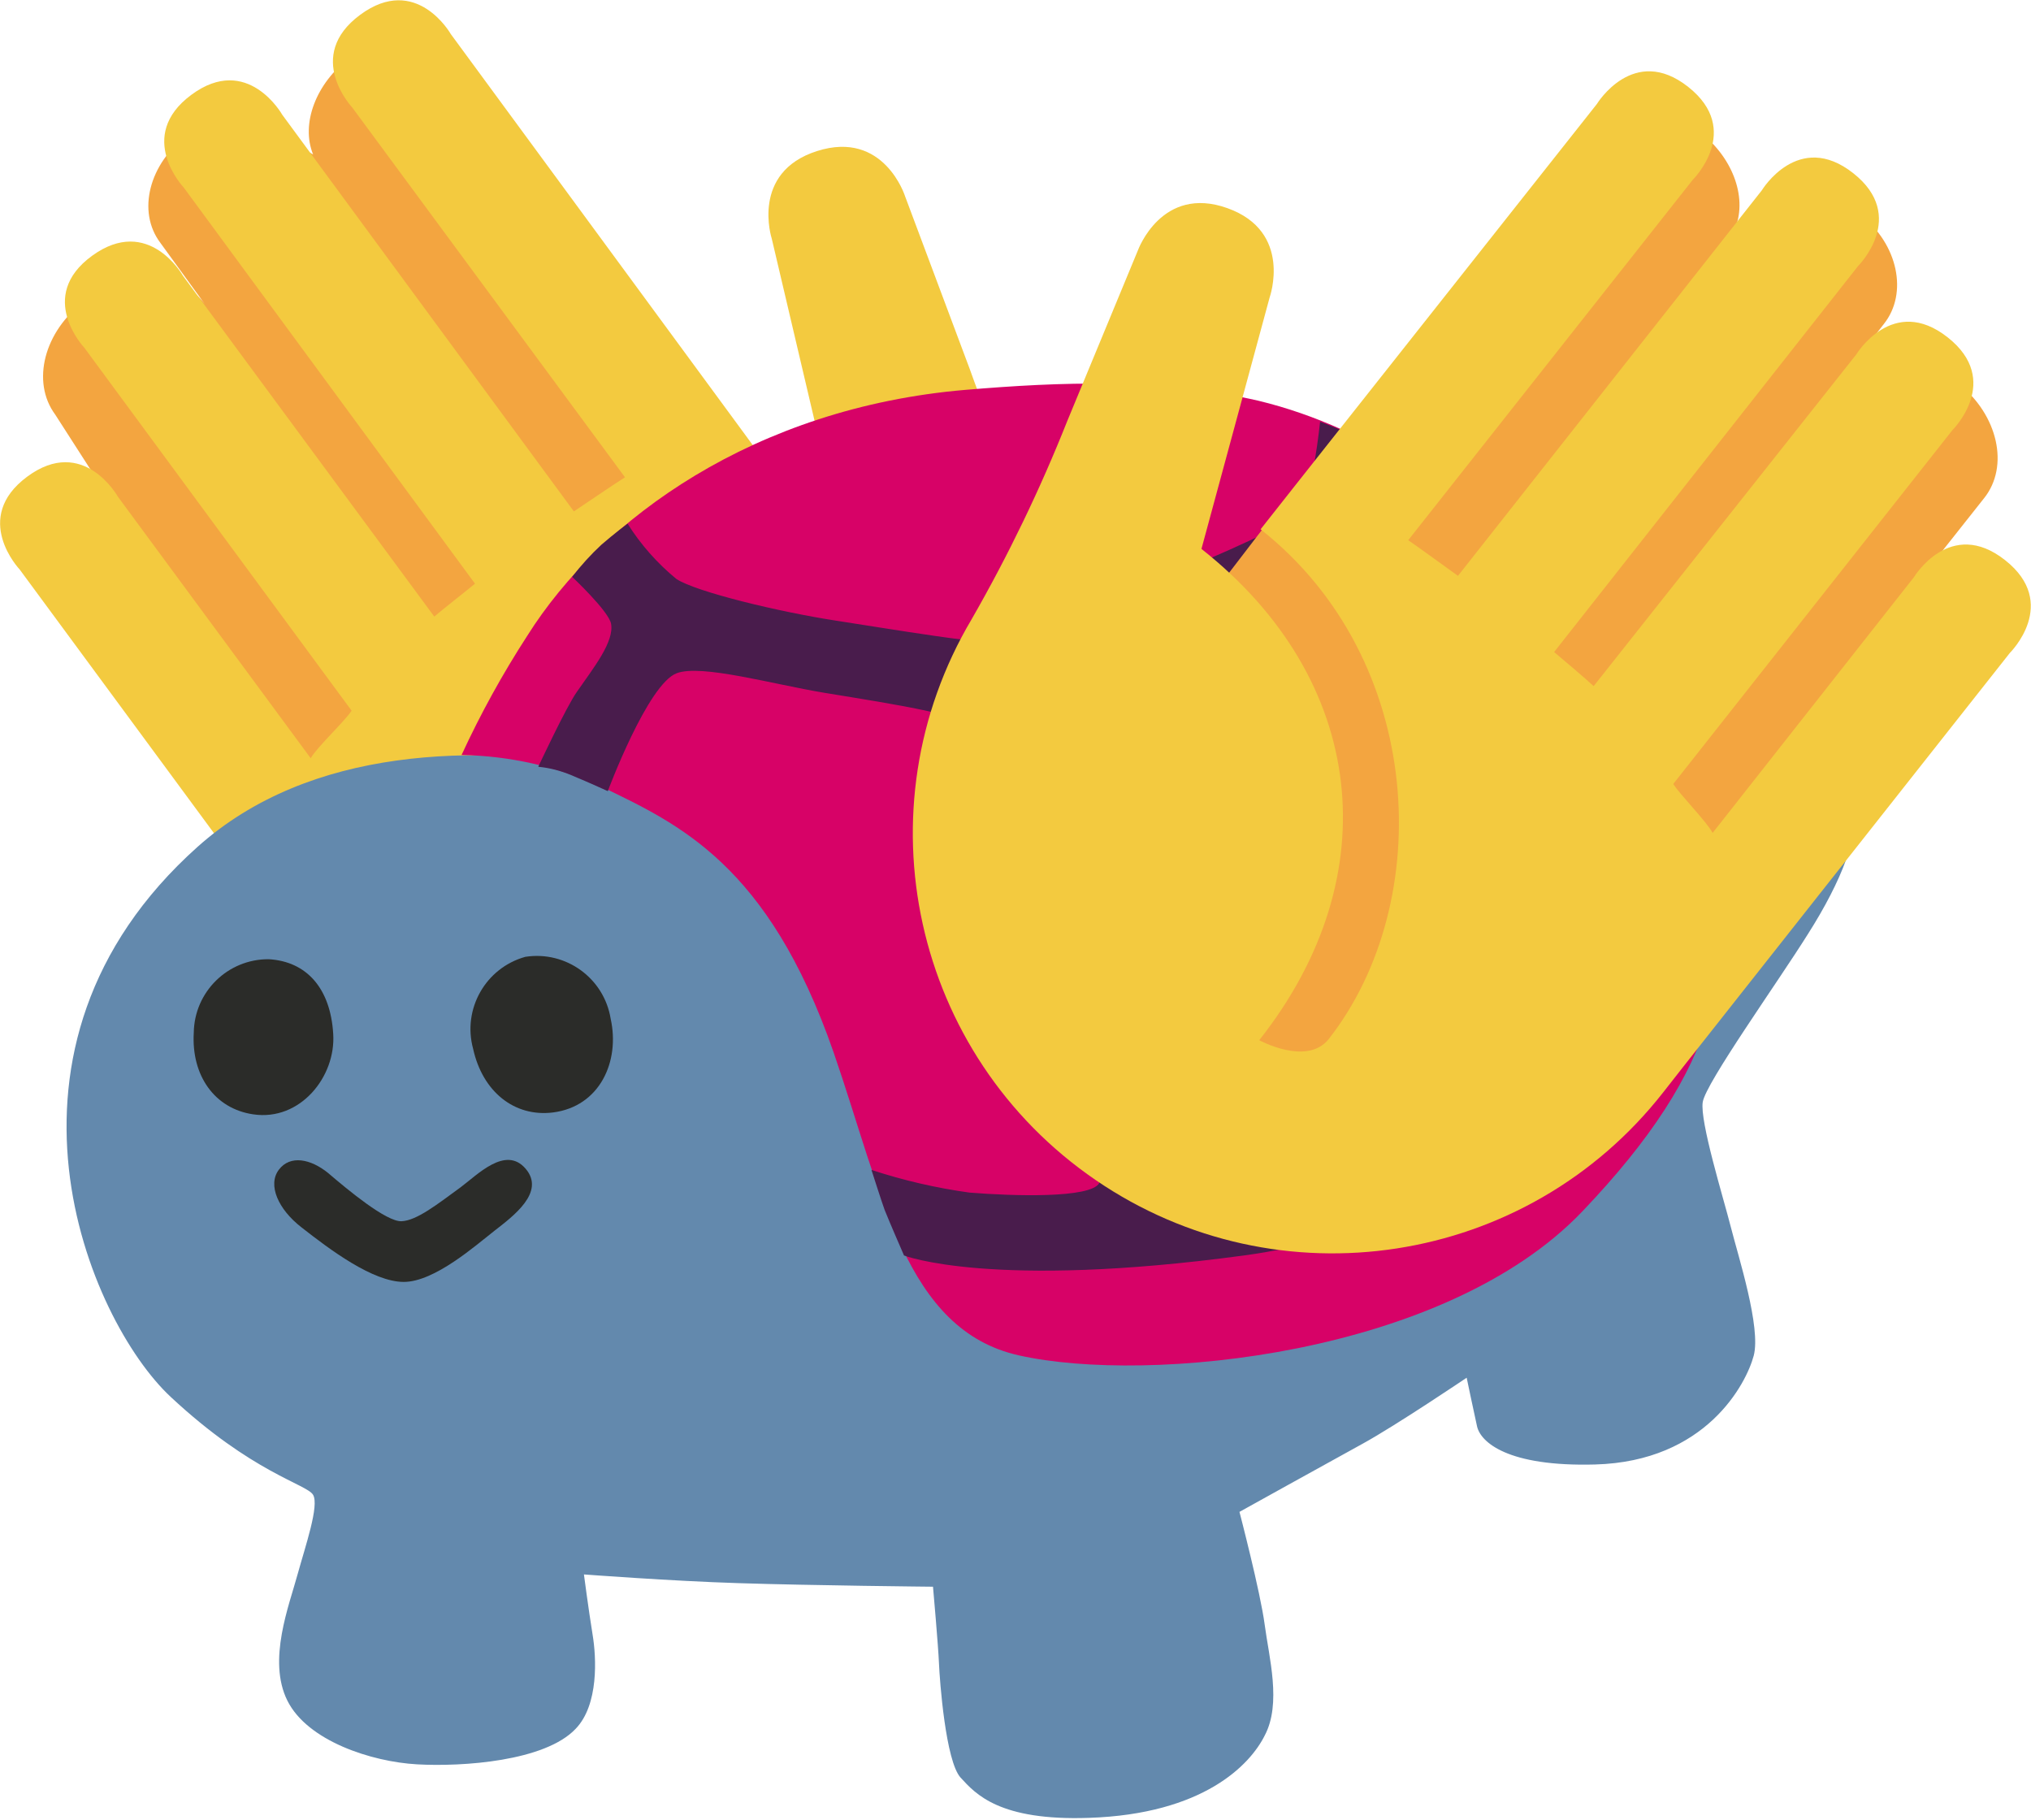
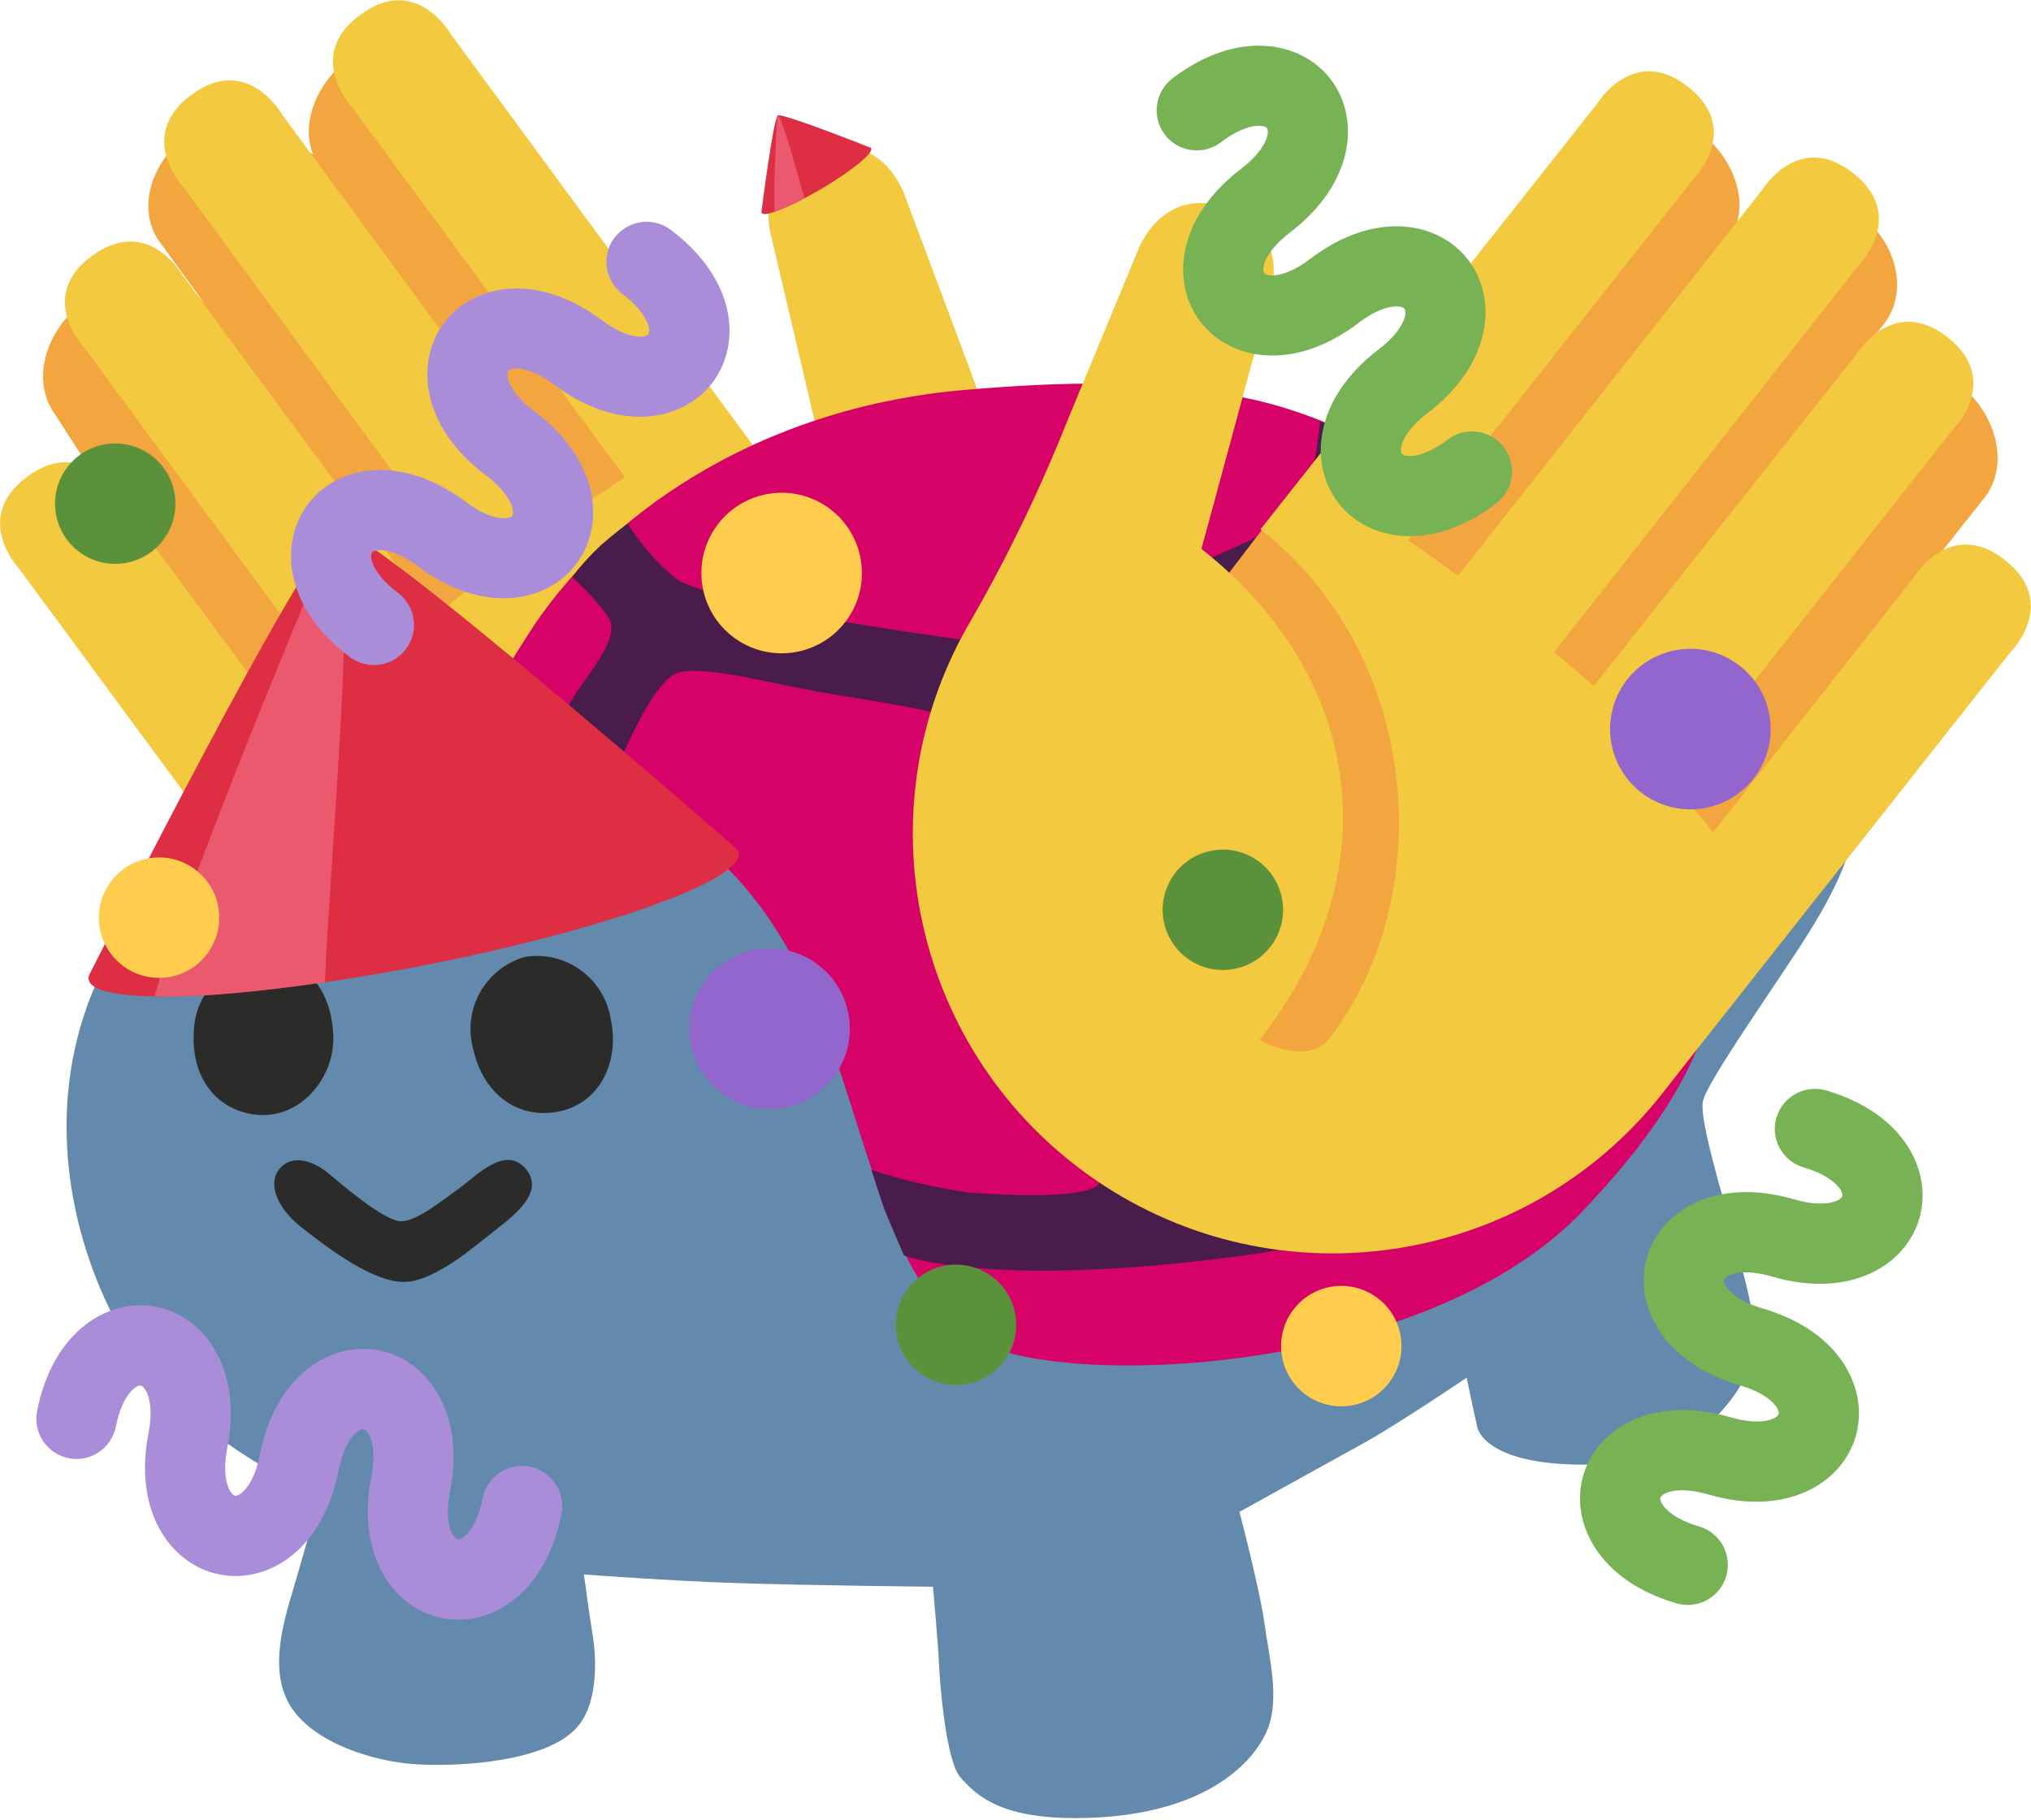
- <svg xmlns="http://www.w3.org/2000/svg" width="42.03mm" height="37.65mm" viewBox="0 0 119.14 106.74">
-   <defs>
-     <style>
+ <svg xmlns="http://www.w3.org/2000/svg" width="42.03mm" height="37.65mm" viewBox="0 0 119.14 106.74" version="1.1" id="svg29494">
+   <defs id="defs29462">
+     <style id="style29460">
      .cls-1 {
        fill: #f3a540;
      }

      .cls-2 {
        fill: #f3ca3f;
      }

      .cls-3 {
        fill: #6389ad;
      }

      .cls-4 {
        fill: #d70267;
      }

      .cls-5 {
        fill: #491c4c;
      }

      .cls-6 {
        fill: #2b2c29;
      }
    </style>
  </defs>
  <g id="Layer_2" data-name="Layer 2">
    <g id="grid">
      <g id="wh_copy" data-name="wh copy">
        <g id="jands">
-           <g>
-             <g>
-               <path class="cls-1" d="M45.14,27.46l.07.19L27.34,3.45C26,1.63,23,1.54,20.7,3.25l-.18.13c-2,1.5-2.89,3.89-2.16,5.68,0,0-5-2.92-7.2-1.27L11,7.92C8.75,9.57,8,12.41,9.41,14.26L12,17.83c-1.42-1.92-4.49-2.06-6.86-.3l-.19.14c-2.37,1.75-3.14,4.73-1.72,6.65L28.86,64.21l22.52-3.84L53.9,38.43Z" />
-               <path class="cls-2" d="M1.14,33.4s-2.85-3,.45-5.44,5.32,1.18,5.32,1.18L18.22,44.48c.35-.63,2-2.17,2.4-2.79L4.94,20.4S2.09,17.4,5.4,15s5.32,1.17,5.32,1.17l14.75,20c.51-.44,1.86-1.49,2.39-1.93L10.77,11s-2.85-3,.45-5.44,5.33,1.17,5.33,1.17L33.66,30c.58-.38,2.4-1.63,3-2l-16-21.69s-2.84-3,.46-5.44S26.44,2,26.44,2L43.34,25l1.35,1.84.61.82c-9.92,7.31-11,21.49-4.95,29.75,1.22,1.66,4.08.21,4.08.21-7.3-9.91-5.56-21.39,4.35-28.69L45.27,14S44,10.11,47.93,8.86s5.16,2.65,5.16,2.65l3.8,10.15a91.56,91.56,0,0,0,5.17,11.79A24.63,24.63,0,0,1,20.61,59.84L19.4,58.18Z" />
+           <g id="g29488">
+             <g id="g29468">
+               <path class="cls-1" d="M45.14,27.46l.07.19L27.34,3.45C26,1.63,23,1.54,20.7,3.25l-.18.13c-2,1.5-2.89,3.89-2.16,5.68,0,0-5-2.92-7.2-1.27L11,7.92C8.75,9.57,8,12.41,9.41,14.26L12,17.83c-1.42-1.92-4.49-2.06-6.86-.3l-.19.14c-2.37,1.75-3.14,4.73-1.72,6.65L28.86,64.21l22.52-3.84L53.9,38.43Z" id="path29464" />
+               <path class="cls-2" d="M1.14,33.4s-2.85-3,.45-5.44,5.32,1.18,5.32,1.18L18.22,44.48c.35-.63,2-2.17,2.4-2.79L4.94,20.4S2.09,17.4,5.4,15s5.32,1.17,5.32,1.17l14.75,20c.51-.44,1.86-1.49,2.39-1.93L10.77,11s-2.85-3,.45-5.44,5.33,1.17,5.33,1.17L33.66,30c.58-.38,2.4-1.63,3-2l-16-21.69s-2.84-3,.46-5.44S26.44,2,26.44,2L43.34,25l1.35,1.84.61.82c-9.92,7.31-11,21.49-4.95,29.75,1.22,1.66,4.08.21,4.08.21-7.3-9.91-5.56-21.39,4.35-28.69L45.27,14S44,10.11,47.93,8.86s5.16,2.65,5.16,2.65l3.8,10.15a91.56,91.56,0,0,0,5.17,11.79A24.63,24.63,0,0,1,20.61,59.84L19.4,58.18Z" id="path29466" />
            </g>
-             <path class="cls-3" d="M99,51.33l4.28-2.63c.86-.54,4-2.67,5.21-1,.73,1-.46,4-2.42,7.08-1.79,2.86-6,8.74-6.18,9.87s1.21,5.61,1.65,7.34,1.78,5.89,1.34,7.54-2.8,6.2-9.3,6.38c-5.16.14-6.72-1.32-6.93-2.23-.15-.66-.61-2.86-.61-2.86s-4.15,2.8-6.1,3.87-7.23,4-7.23,4,1.23,4.71,1.48,6.62,1,4.62,0,6.5c-.85,1.71-3.59,4.61-10.32,4.83-5.25.18-6.64-1.4-7.52-2.36s-1.23-5.71-1.27-6.71-.35-4.49-.35-4.49-7.13-.07-11.43-.21c-3.9-.12-9.05-.51-9.05-.51s.27,2.06.51,3.54c.22,1.32.37,4.11-1,5.52-1.8,1.9-6.63,2.23-9.3,2.08s-6.43-1.37-7.61-3.74.11-5.59.61-7.44c.45-1.63,1.27-4,.9-4.63S14.8,86.42,10,81.94-1.64,61.5,11.58,49.68s38.91-.58,40.27.2S99,51.33,99,51.33Z" />
-             <path class="cls-4" d="M56.63,22.87c-12.34,1.05-21.37,7.54-25.7,14.42a55.82,55.82,0,0,0-3.86,7,20.59,20.59,0,0,1,8.21,1.86c4.53,2.19,9.78,4.55,13.61,15.56,2.88,8.33,4.19,16.3,10.88,17.8,7.57,1.7,25,0,33.06-8.45s9.42-14.64,7-22.55-12.57-21.75-26-25C68,22.17,62.23,22.4,56.63,22.87Z" />
-             <path class="cls-5" d="M98.08,44.36c-.41-.87-1.24-2.18-1.24-2.18s0,1.83-.11,2.79c-.19,1.57-.92,4.85-1.44,4.39a107.5,107.5,0,0,1-7.44-8.79c-1.61-2.17-7.07-7.81-7.27-9.71a19.38,19.38,0,0,1,1-4.18l-2.14-1.1c-.79-.4-2-.84-2-.84S77,29.12,76.23,30s-4.63,2.5-7.73,3.81c-3.75,1.59-7.37,3.61-8.73,3.92-1.2.27-8.12-.93-10.72-1.32-3.27-.5-8.22-1.68-9.38-2.45a13.53,13.53,0,0,1-2.86-3.24s-.77.57-1.53,1.23a15.22,15.22,0,0,0-1.72,1.89s2.13,2,2.28,2.74c.2,1.06-1,2.56-2,4-.61.85-2.27,4.4-2.27,4.4a6.56,6.56,0,0,1,1.93.49c1.11.46,2.15.94,2.15.94S38,40.11,39.7,39.49c1.45-.54,5.63.65,8.65,1.15,4.29.71,8.62,1.32,9.57,2.44S60,48.93,61,52.9c1.12,4.34,4,15.62,3.48,16.51s-5,.76-7.61.55a32.78,32.78,0,0,1-5.75-1.33s.59,1.85.77,2.34c.28.71,1.14,2.68,1.14,2.68s5.12,2,19.93,0,21.75-12.39,23.65-17c2.55-6.13,2.77-9.34,2.77-9.34S98.49,45.22,98.08,44.36Zm-12.78,20C81.63,66.84,72,69.73,70.22,68.86c-1.44-.7-4-12.23-5.21-17.37-.77-3.29-2.5-8.27-1.64-9.88.57-1.09,4.14-2.82,6.77-4.18s6.07-3,7.14-2.94c1.52.12,5,5.24,8.39,9.61S92.85,53,93,54.63,89.08,61.73,85.3,64.32Z" />
-             <path class="cls-6" d="M35.82,59.77c.55,2.49-.63,5.14-3.39,5.49-2.27.28-4.13-1.23-4.68-3.73a4.4,4.4,0,0,1,3.06-5.4A4.39,4.39,0,0,1,35.82,59.77Z" />
-             <path class="cls-6" d="M19.54,60.64c.17,2.52-1.94,5.14-4.69,4.73-2.27-.33-3.64-2.28-3.49-4.79a4.37,4.37,0,0,1,4.4-4.31C18,56.4,19.38,58,19.54,60.64Z" />
-             <path class="cls-6" d="M27,69.66c1-.74,2.65-2.48,3.83-1.1S30.09,71.35,29,72.2s-3.51,3-5.32,3-4.33-1.89-6-3.2c-1.37-1.06-2-2.49-1.33-3.38s1.88-.63,2.89.19c1.17,1,3.42,2.87,4.31,2.83S25.63,70.66,27,69.66Z" />
-             <g>
-               <path class="cls-1" d="M114.9,22.51l-.18-.14c-2.31-1.83-5.39-1.8-6.87.07L110.52,19c1.43-1.8.82-4.67-1.36-6.39l-.17-.14c-2.18-1.72-5.11-1.65-6.54.15l-.71.89c.8-1.77,0-4.19-2-5.75l-.18-.14c-2.26-1.79-5.23-1.8-6.64,0L74.34,31.08v-.4L64.21,43.89l6,23.5,23.72-9.78L116.4,29.22C117.89,27.35,117.21,24.34,114.9,22.51Z" />
-               <path class="cls-2" d="M117.91,38.3s2.94-2.9-.28-5.44-5.35,1-5.35,1l-11.81,15c-.34-.65-1.91-2.24-2.31-2.87l16.38-20.76s2.94-2.9-.28-5.44-5.36,1-5.36,1L93.49,40.25c-.49-.46-1.8-1.56-2.32-2L109,15.61s2.94-2.91-.28-5.45-5.36,1-5.36,1L85.53,33.78c-.57-.4-2.35-1.71-2.92-2.09l16.7-21.15s2.94-2.9-.27-5.44-5.36,1-5.36,1L76,28.45l-1.42,1.8-.63.8c9.67,7.63,10.3,21.85,4,29.9-1.28,1.61-4.08.07-4.08.07,7.63-9.66,6.27-21.19-3.39-28.82l4-14.75s1.38-3.86-2.48-5.24-5.25,2.48-5.25,2.48l-4.14,10A90.4,90.4,0,0,1,57,36.32,24.63,24.63,0,0,0,97.57,64.08l1.27-1.62Z" />
+             <path class="cls-3" d="M99,51.33l4.28-2.63c.86-.54,4-2.67,5.21-1,.73,1-.46,4-2.42,7.08-1.79,2.86-6,8.74-6.18,9.87s1.21,5.61,1.65,7.34,1.78,5.89,1.34,7.54-2.8,6.2-9.3,6.38c-5.16.14-6.72-1.32-6.93-2.23-.15-.66-.61-2.86-.61-2.86s-4.15,2.8-6.1,3.87-7.23,4-7.23,4,1.23,4.71,1.48,6.62,1,4.62,0,6.5c-.85,1.71-3.59,4.61-10.32,4.83-5.25.18-6.64-1.4-7.52-2.36s-1.23-5.71-1.27-6.71-.35-4.49-.35-4.49-7.13-.07-11.43-.21c-3.9-.12-9.05-.51-9.05-.51s.27,2.06.51,3.54c.22,1.32.37,4.11-1,5.52-1.8,1.9-6.63,2.23-9.3,2.08s-6.43-1.37-7.61-3.74.11-5.59.61-7.44c.45-1.63,1.27-4,.9-4.63S14.8,86.42,10,81.94-1.64,61.5,11.58,49.68s38.91-.58,40.27.2S99,51.33,99,51.33Z" id="path29470" />
+             <path class="cls-4" d="M56.63,22.87c-12.34,1.05-21.37,7.54-25.7,14.42a55.82,55.82,0,0,0-3.86,7,20.59,20.59,0,0,1,8.21,1.86c4.53,2.19,9.78,4.55,13.61,15.56,2.88,8.33,4.19,16.3,10.88,17.8,7.57,1.7,25,0,33.06-8.45s9.42-14.64,7-22.55-12.57-21.75-26-25C68,22.17,62.23,22.4,56.63,22.87Z" id="path29472" />
+             <path class="cls-5" d="M98.08,44.36c-.41-.87-1.24-2.18-1.24-2.18s0,1.83-.11,2.79c-.19,1.57-.92,4.85-1.44,4.39a107.5,107.5,0,0,1-7.44-8.79c-1.61-2.17-7.07-7.81-7.27-9.71a19.38,19.38,0,0,1,1-4.18l-2.14-1.1c-.79-.4-2-.84-2-.84S77,29.12,76.23,30s-4.63,2.5-7.73,3.81c-3.75,1.59-7.37,3.61-8.73,3.92-1.2.27-8.12-.93-10.72-1.32-3.27-.5-8.22-1.68-9.38-2.45a13.53,13.53,0,0,1-2.86-3.24s-.77.57-1.53,1.23a15.22,15.22,0,0,0-1.72,1.89s2.13,2,2.28,2.74c.2,1.06-1,2.56-2,4-.61.85-2.27,4.4-2.27,4.4a6.56,6.56,0,0,1,1.93.49c1.11.46,2.15.94,2.15.94S38,40.11,39.7,39.49c1.45-.54,5.63.65,8.65,1.15,4.29.71,8.62,1.32,9.57,2.44S60,48.93,61,52.9c1.12,4.34,4,15.62,3.48,16.51s-5,.76-7.61.55a32.78,32.78,0,0,1-5.75-1.33s.59,1.85.77,2.34c.28.71,1.14,2.68,1.14,2.68s5.12,2,19.93,0,21.75-12.39,23.65-17c2.55-6.13,2.77-9.34,2.77-9.34S98.49,45.22,98.08,44.36Zm-12.78,20C81.63,66.84,72,69.73,70.22,68.86c-1.44-.7-4-12.23-5.21-17.37-.77-3.29-2.5-8.27-1.64-9.88.57-1.09,4.14-2.82,6.77-4.18s6.07-3,7.14-2.94c1.52.12,5,5.24,8.39,9.61S92.85,53,93,54.63,89.08,61.73,85.3,64.32Z" id="path29474" />
+             <path class="cls-6" d="M35.82,59.77c.55,2.49-.63,5.14-3.39,5.49-2.27.28-4.13-1.23-4.68-3.73a4.4,4.4,0,0,1,3.06-5.4A4.39,4.39,0,0,1,35.82,59.77Z" id="path29476" />
+             <path class="cls-6" d="M19.54,60.64c.17,2.52-1.94,5.14-4.69,4.73-2.27-.33-3.64-2.28-3.49-4.79a4.37,4.37,0,0,1,4.4-4.31C18,56.4,19.38,58,19.54,60.64Z" id="path29478" />
+             <path class="cls-6" d="M27,69.66c1-.74,2.65-2.48,3.83-1.1S30.09,71.35,29,72.2s-3.51,3-5.32,3-4.33-1.89-6-3.2c-1.37-1.06-2-2.49-1.33-3.38s1.88-.63,2.89.19c1.17,1,3.42,2.87,4.31,2.83S25.63,70.66,27,69.66Z" id="path29480" />
+             <g id="g29486">
+               <path class="cls-1" d="M114.9,22.51l-.18-.14c-2.31-1.83-5.39-1.8-6.87.07L110.52,19c1.43-1.8.82-4.67-1.36-6.39l-.17-.14c-2.18-1.72-5.11-1.65-6.54.15l-.71.89c.8-1.77,0-4.19-2-5.75l-.18-.14c-2.26-1.79-5.23-1.8-6.64,0L74.34,31.08v-.4L64.21,43.89l6,23.5,23.72-9.78L116.4,29.22C117.89,27.35,117.21,24.34,114.9,22.51Z" id="path29482" />
+               <path class="cls-2" d="M117.91,38.3s2.94-2.9-.28-5.44-5.35,1-5.35,1l-11.81,15c-.34-.65-1.91-2.24-2.31-2.87l16.38-20.76s2.94-2.9-.28-5.44-5.36,1-5.36,1L93.49,40.25c-.49-.46-1.8-1.56-2.32-2L109,15.61s2.94-2.91-.28-5.45-5.36,1-5.36,1L85.53,33.78c-.57-.4-2.35-1.71-2.92-2.09l16.7-21.15s2.94-2.9-.27-5.44-5.36,1-5.36,1L76,28.45l-1.42,1.8-.63.8c9.67,7.63,10.3,21.85,4,29.9-1.28,1.61-4.08.07-4.08.07,7.63-9.66,6.27-21.19-3.39-28.82l4-14.75s1.38-3.86-2.48-5.24-5.25,2.48-5.25,2.48l-4.14,10A90.4,90.4,0,0,1,57,36.32,24.63,24.63,0,0,0,97.57,64.08l1.27-1.62Z" id="path29484" />
            </g>
          </g>
        </g>
      </g>
    </g>
  </g>
+   <g id="g8739" transform="matrix(1.215063,-0.3883583,0.3883583,1.215063,-34.35388,16.51062)">
+     <path fill="#dd2e44" d="m 50.008,43.573 c 0.011,-0.09 -0.023,-0.185 -0.081,-0.281 0,0 -11.66,-19.349 -12.932,-19.5 -1.272,-0.149 -17.096,15.976 -17.096,15.976 -0.079,0.08 -0.134,0.163 -0.144,0.255 -0.149,1.263 6.504,3.08 14.857,4.061 8.355,0.981 15.247,0.753 15.396,-0.51 z" id="path5268" style="stroke-width:1.394" />
+     <path fill="#ea596e" d="m 36.91,23.816 c -0.045,0.012 -0.1,0.037 -0.163,0.075 -1.276,1.439 -11.566,13.519 -14.339,17.79 2.169,0.745 4.658,1.247 7.662,1.764 1.415,-3.989 7.721,-18.905 6.84,-19.629 z" id="path5270" style="stroke-width:1.394" />
+   </g>
+   <g id="g9662" transform="matrix(0.8293785,0.5587207,-0.5587207,0.8293785,43.14166,-10.15534)">
+     <path fill="#77b255" d="m 59.187,7.979 c -1.546,4.573 -5.065,6.046 -7.739,5.137 -2.672,-0.907 -4.575,-4.216 -3.027,-8.785 0.606,-1.783 0.199,-2.722 -0.07,-2.817 -0.276,-0.092 -1.172,0.41 -1.775,2.189 -1.546,4.57 -5.067,6.041 -7.742,5.132 -2.677,-0.905 -4.573,-4.215 -3.023,-8.785 0.603,-1.782 0.195,-2.724 -0.078,-2.814 -0.269,-0.09 -1.167,0.407 -1.772,2.188 -0.416,1.228 -1.752,1.893 -2.982,1.476 -1.232,-0.422 -1.891,-1.756 -1.474,-2.989 1.547,-4.567 5.064,-6.044 7.744,-5.136 2.672,0.907 4.57,4.215 3.024,8.789 -0.606,1.783 -0.199,2.722 0.074,2.811 0.27,0.094 1.168,-0.404 1.771,-2.183 1.549,-4.574 5.065,-6.046 7.744,-5.136 2.672,0.904 4.569,4.212 3.022,8.787 -0.605,1.778 -0.192,2.72 0.074,2.811 0.274,0.091 1.169,-0.406 1.776,-2.186 0.415,-1.234 1.751,-1.891 2.982,-1.476 1.23,0.418 1.891,1.756 1.47,2.986 z" id="path9165" style="stroke-width:2.355" />
+     <circle fill="#5c913b" cx="59.207" cy="36.71" r="3.532" id="circle9167" style="stroke-width:2.355" />
+     <circle fill="#9266cc" cx="41.047" cy="57.352" r="4.709" id="circle9169" style="stroke-width:2.355" />
+     <circle fill="#9266cc" cx="76.031" cy="12.594" r="4.709" id="circle9171" style="stroke-width:2.355" />
+     <circle fill="#5c913b" cx="-7.999" cy="53.257" r="3.532" id="circle9173" style="stroke-width:2.355" />
+     <circle fill="#5c913b" cx="59.826" cy="65.648" r="3.532" id="circle9175" style="stroke-width:2.355" />
+     <circle fill="#ffcc4d" cx="26.701" cy="34.788" r="4.709" id="circle9177" style="stroke-width:2.355" />
+     <circle fill="#ffcc4d" cx="7.702" cy="71.962" r="3.532" id="circle9179" style="stroke-width:2.355" />
+     <circle fill="#ffcc4d" cx="79.269" cy="54.054" r="3.532" id="circle9181" style="stroke-width:2.355" />
+     <path fill="#77b255" d="m 104.006,55.583 c -4.597,1.472 -7.872,-0.486 -8.728,-3.178 -0.856,-2.689 0.676,-6.184 5.272,-7.651 1.794,-0.571 2.308,-1.456 2.225,-1.729 -0.09,-0.277 -1.026,-0.7 -2.815,-0.129 -4.595,1.469 -7.87,-0.491 -8.726,-3.182 -0.861,-2.691 0.676,-6.182 5.274,-7.649 1.792,-0.573 2.308,-1.461 2.218,-1.733 -0.087,-0.27 -1.021,-0.697 -2.813,-0.126 -1.235,0.394 -2.564,-0.286 -2.958,-1.523 -0.392,-1.242 0.291,-2.564 1.53,-2.96 4.593,-1.467 7.869,0.486 8.731,3.182 0.856,2.689 -0.679,6.18 -5.276,7.651 -1.794,0.571 -2.308,1.456 -2.218,1.728 0.085,0.273 1.018,0.7 2.808,0.129 4.6,-1.469 7.872,0.486 8.731,3.182 0.859,2.687 -0.677,6.177 -5.276,7.649 -1.79,0.569 -2.303,1.46 -2.218,1.728 0.09,0.275 1.021,0.7 2.813,0.131 1.24,-0.399 2.561,0.286 2.958,1.523 0.394,1.237 -0.291,2.564 -1.53,2.956 z" id="path9584" style="stroke-width:2.355" />
+     <path fill="#aa8dd8" d="m 45.541,86.513 c 0.557,0.227 1.027,0.666 1.282,1.265 0.798,1.892 1.012,3.742 0.614,5.339 -0.421,1.691 -1.513,3.014 -2.994,3.64 -2.599,1.096 -6.217,-0.113 -8.095,-4.562 -0.732,-1.73 -1.66,-2.165 -1.923,-2.051 -0.265,0.11 -0.601,1.08 0.128,2.811 0.798,1.892 1.012,3.742 0.614,5.339 -0.421,1.691 -1.51,3.018 -2.994,3.64 -2.601,1.097 -6.217,-0.113 -8.095,-4.556 -0.533,-1.261 -1.127,-1.752 -1.433,-1.93 -0.247,-0.14 -0.42,-0.155 -0.494,-0.124 -0.261,0.112 -0.602,1.075 0.13,2.81 0.504,1.199 -0.056,2.582 -1.254,3.086 -1.198,0.506 -2.577,-0.053 -3.086,-1.254 -1.878,-4.443 -0.225,-7.883 2.378,-8.981 2.601,-1.097 6.217,0.113 8.095,4.562 0.531,1.262 1.125,1.748 1.431,1.926 0.247,0.143 0.419,0.158 0.492,0.125 0.265,-0.11 0.604,-1.076 -0.128,-2.811 -1.876,-4.445 -0.225,-7.883 2.378,-8.981 2.601,-1.097 6.219,0.112 8.091,4.559 0.533,1.261 1.129,1.751 1.435,1.929 0.245,0.141 0.418,0.156 0.492,0.125 0.263,-0.114 0.601,-1.08 -0.128,-2.811 -0.506,-1.198 0.056,-2.582 1.254,-3.086 0.605,-0.25 1.249,-0.233 1.808,-0.008 z" id="path9586" style="stroke-width:2.355" />
+     <path fill="#aa8dd8" d="m 8.355,22.328 c 0.447,-0.402 1.047,-0.634 1.697,-0.602 2.051,0.106 3.809,0.72 5.073,1.774 1.339,1.116 2.053,2.674 1.972,4.28 -0.146,2.817 -2.811,5.547 -7.633,5.299 -1.875,-0.095 -2.672,0.551 -2.684,0.837 -0.017,0.286 0.71,1.012 2.586,1.109 2.051,0.106 3.809,0.72 5.073,1.774 1.339,1.116 2.058,2.674 1.972,4.28 -0.146,2.819 -2.811,5.547 -7.628,5.301 -1.367,-0.069 -2.068,0.251 -2.361,0.449 -0.234,0.162 -0.322,0.311 -0.327,0.391 -0.012,0.284 0.705,1.01 2.586,1.107 1.299,0.069 2.299,1.175 2.231,2.473 -0.066,1.298 -1.17,2.297 -2.473,2.231 -4.818,-0.246 -7.193,-3.232 -7.047,-6.054 0.146,-2.819 2.811,-5.547 7.633,-5.299 1.367,0.072 2.064,-0.25 2.357,-0.448 0.236,-0.16 0.325,-0.308 0.327,-0.389 0.017,-0.286 -0.705,-1.012 -2.586,-1.109 -4.818,-0.248 -7.193,-3.232 -7.047,-6.054 0.146,-2.819 2.811,-5.549 7.629,-5.296 1.367,0.069 2.068,-0.253 2.361,-0.451 0.234,-0.159 0.322,-0.308 0.327,-0.389 0.012,-0.286 -0.71,-1.012 -2.586,-1.109 -1.298,-0.066 -2.299,-1.175 -2.231,-2.473 0.039,-0.653 0.334,-1.226 0.781,-1.631 z" id="path12881" style="stroke-width:2.355" />
+   </g>
+   <g id="g39221" transform="matrix(0.1950288,-0.1482989,0.1482989,0.1950288,34.88646,7.618909)">
+     <path fill="#dd2e44" d="m 50.008,43.573 c 0.011,-0.09 -0.023,-0.185 -0.081,-0.281 0,0 -11.66,-19.349 -12.932,-19.5 -1.272,-0.149 -17.096,15.976 -17.096,15.976 -0.079,0.08 -0.134,0.163 -0.144,0.255 -0.149,1.263 6.504,3.08 14.857,4.061 8.355,0.981 15.247,0.753 15.396,-0.51 z" id="path39217" style="stroke-width:1.394" />
+     <path fill="#ea596e" d="m 36.91,23.816 c -0.045,0.012 -0.1,0.037 -0.163,0.075 -1.276,1.439 -11.566,13.519 -14.339,17.79 2.169,0.745 4.658,1.247 7.662,1.764 1.415,-3.989 7.721,-18.905 6.84,-19.629 z" id="path39219" style="stroke-width:1.394" />
+   </g>
</svg>
